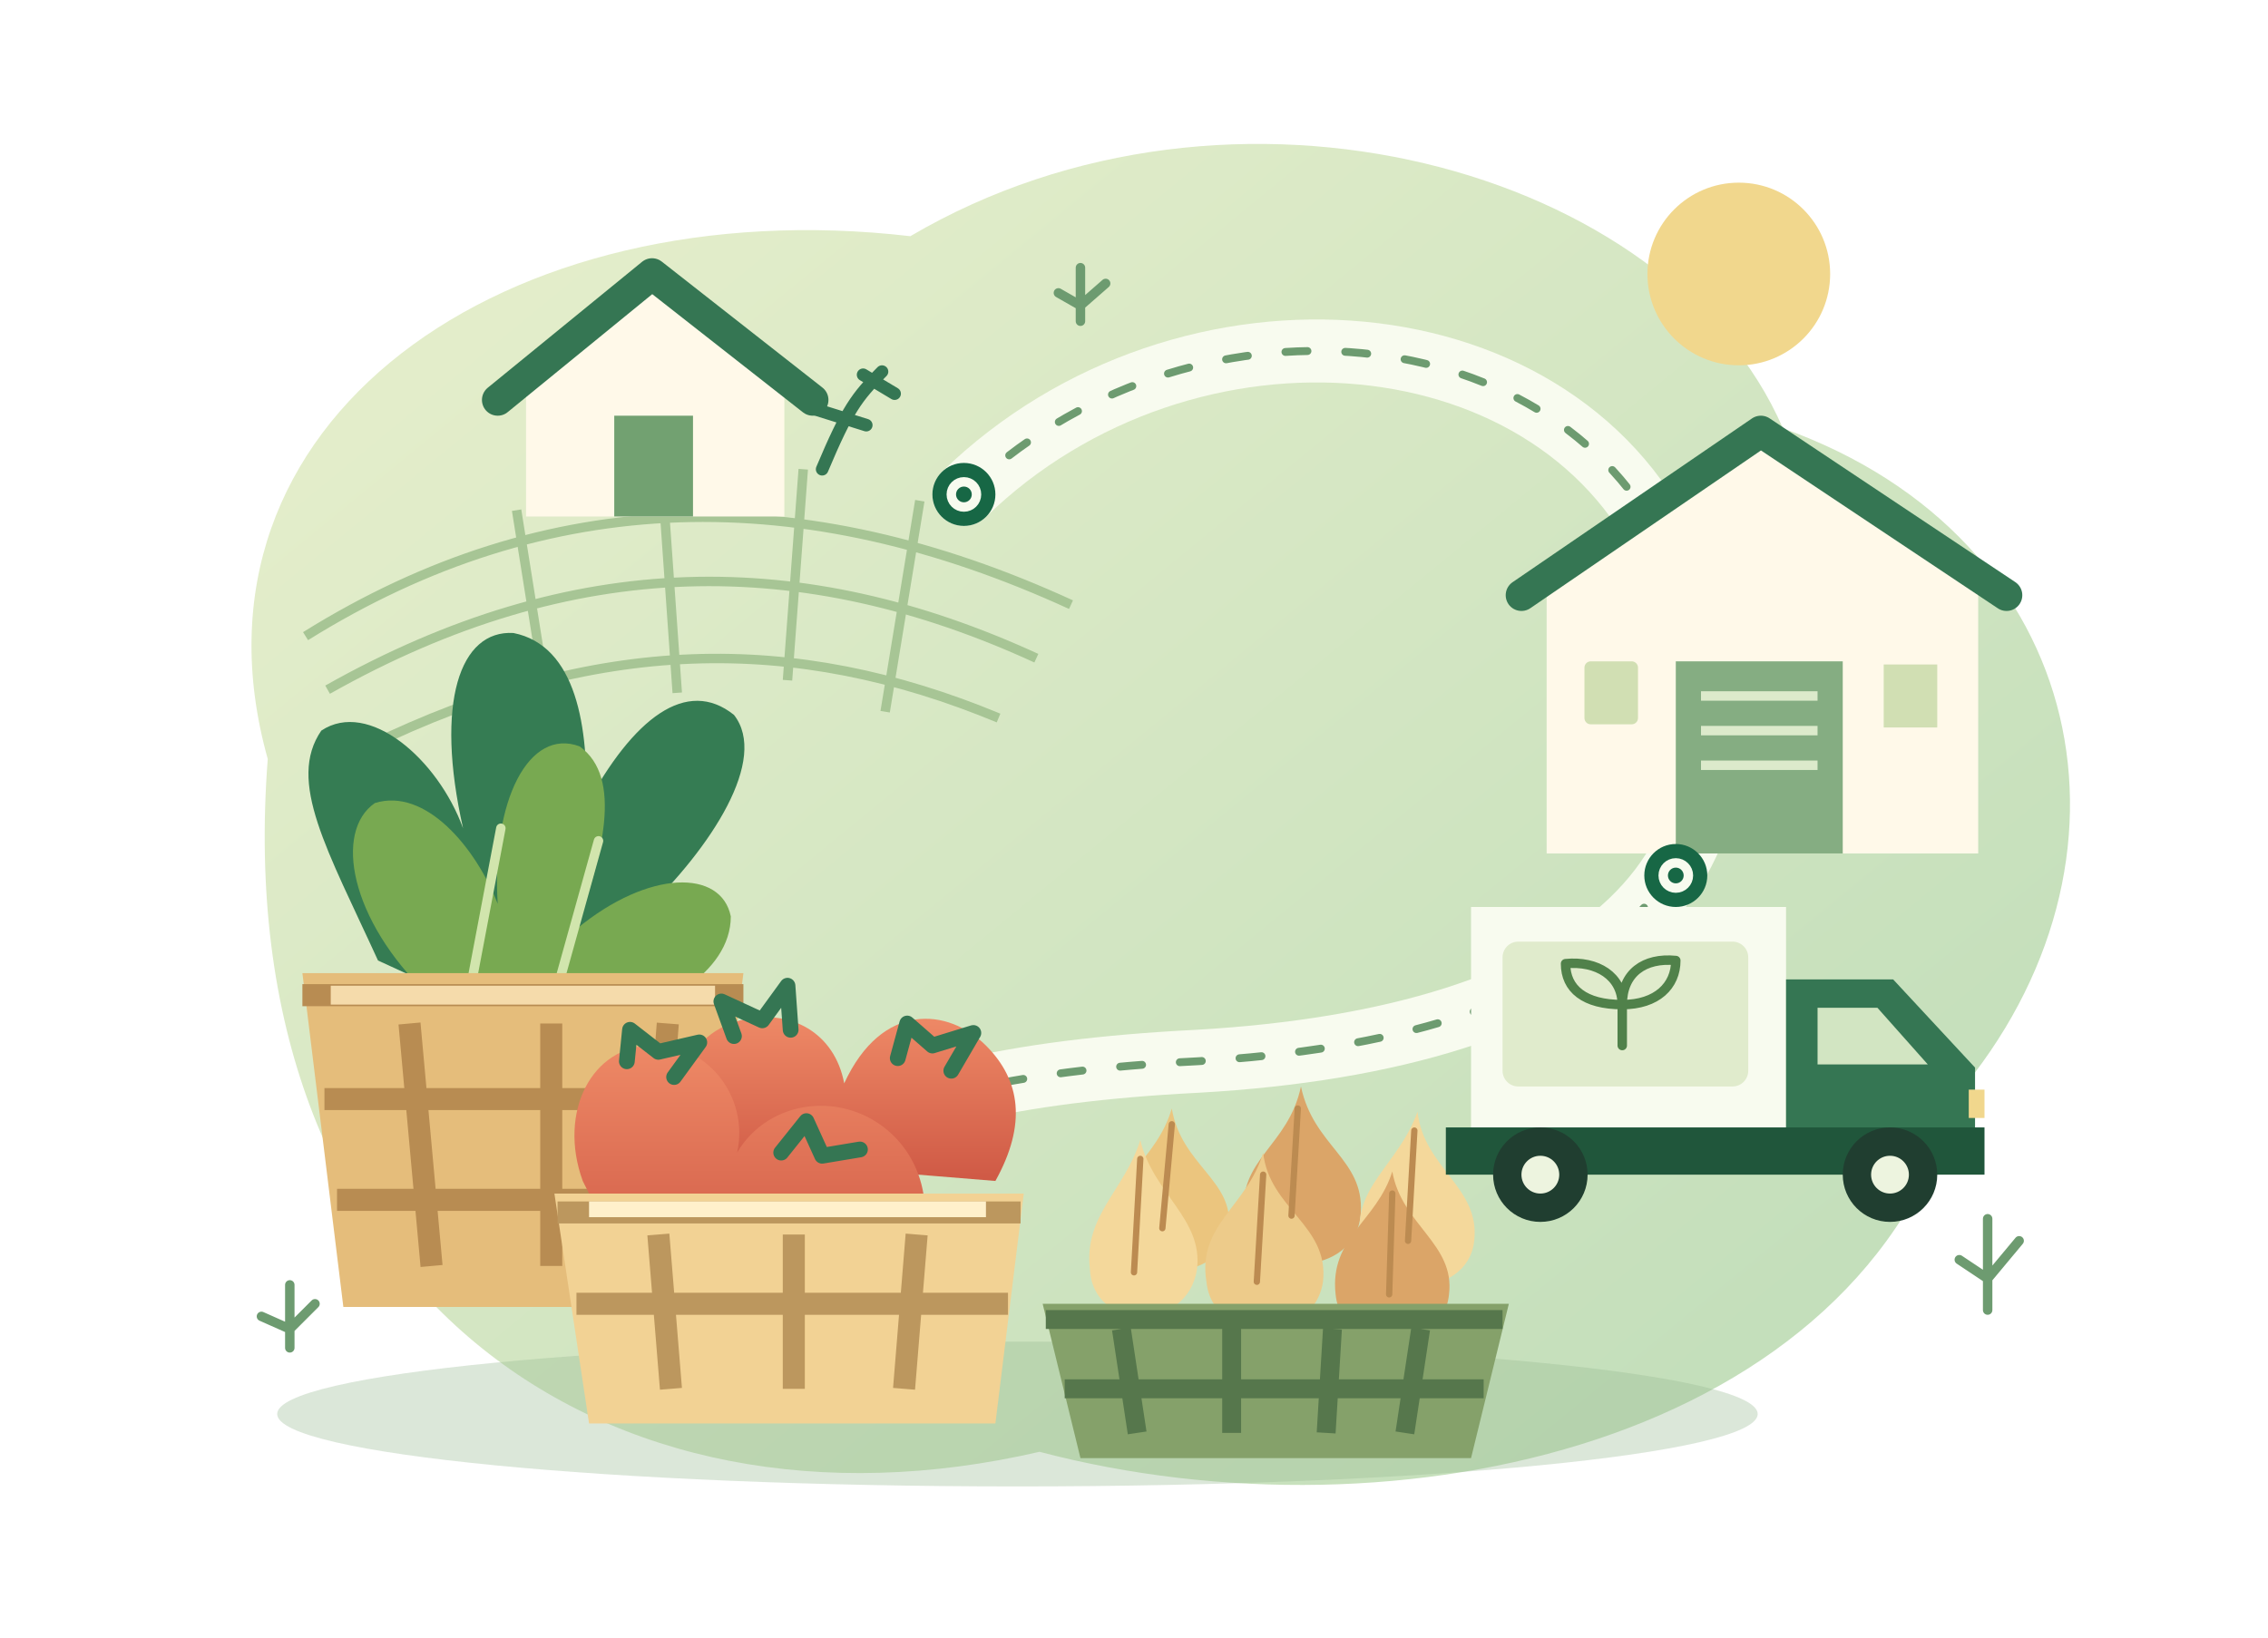
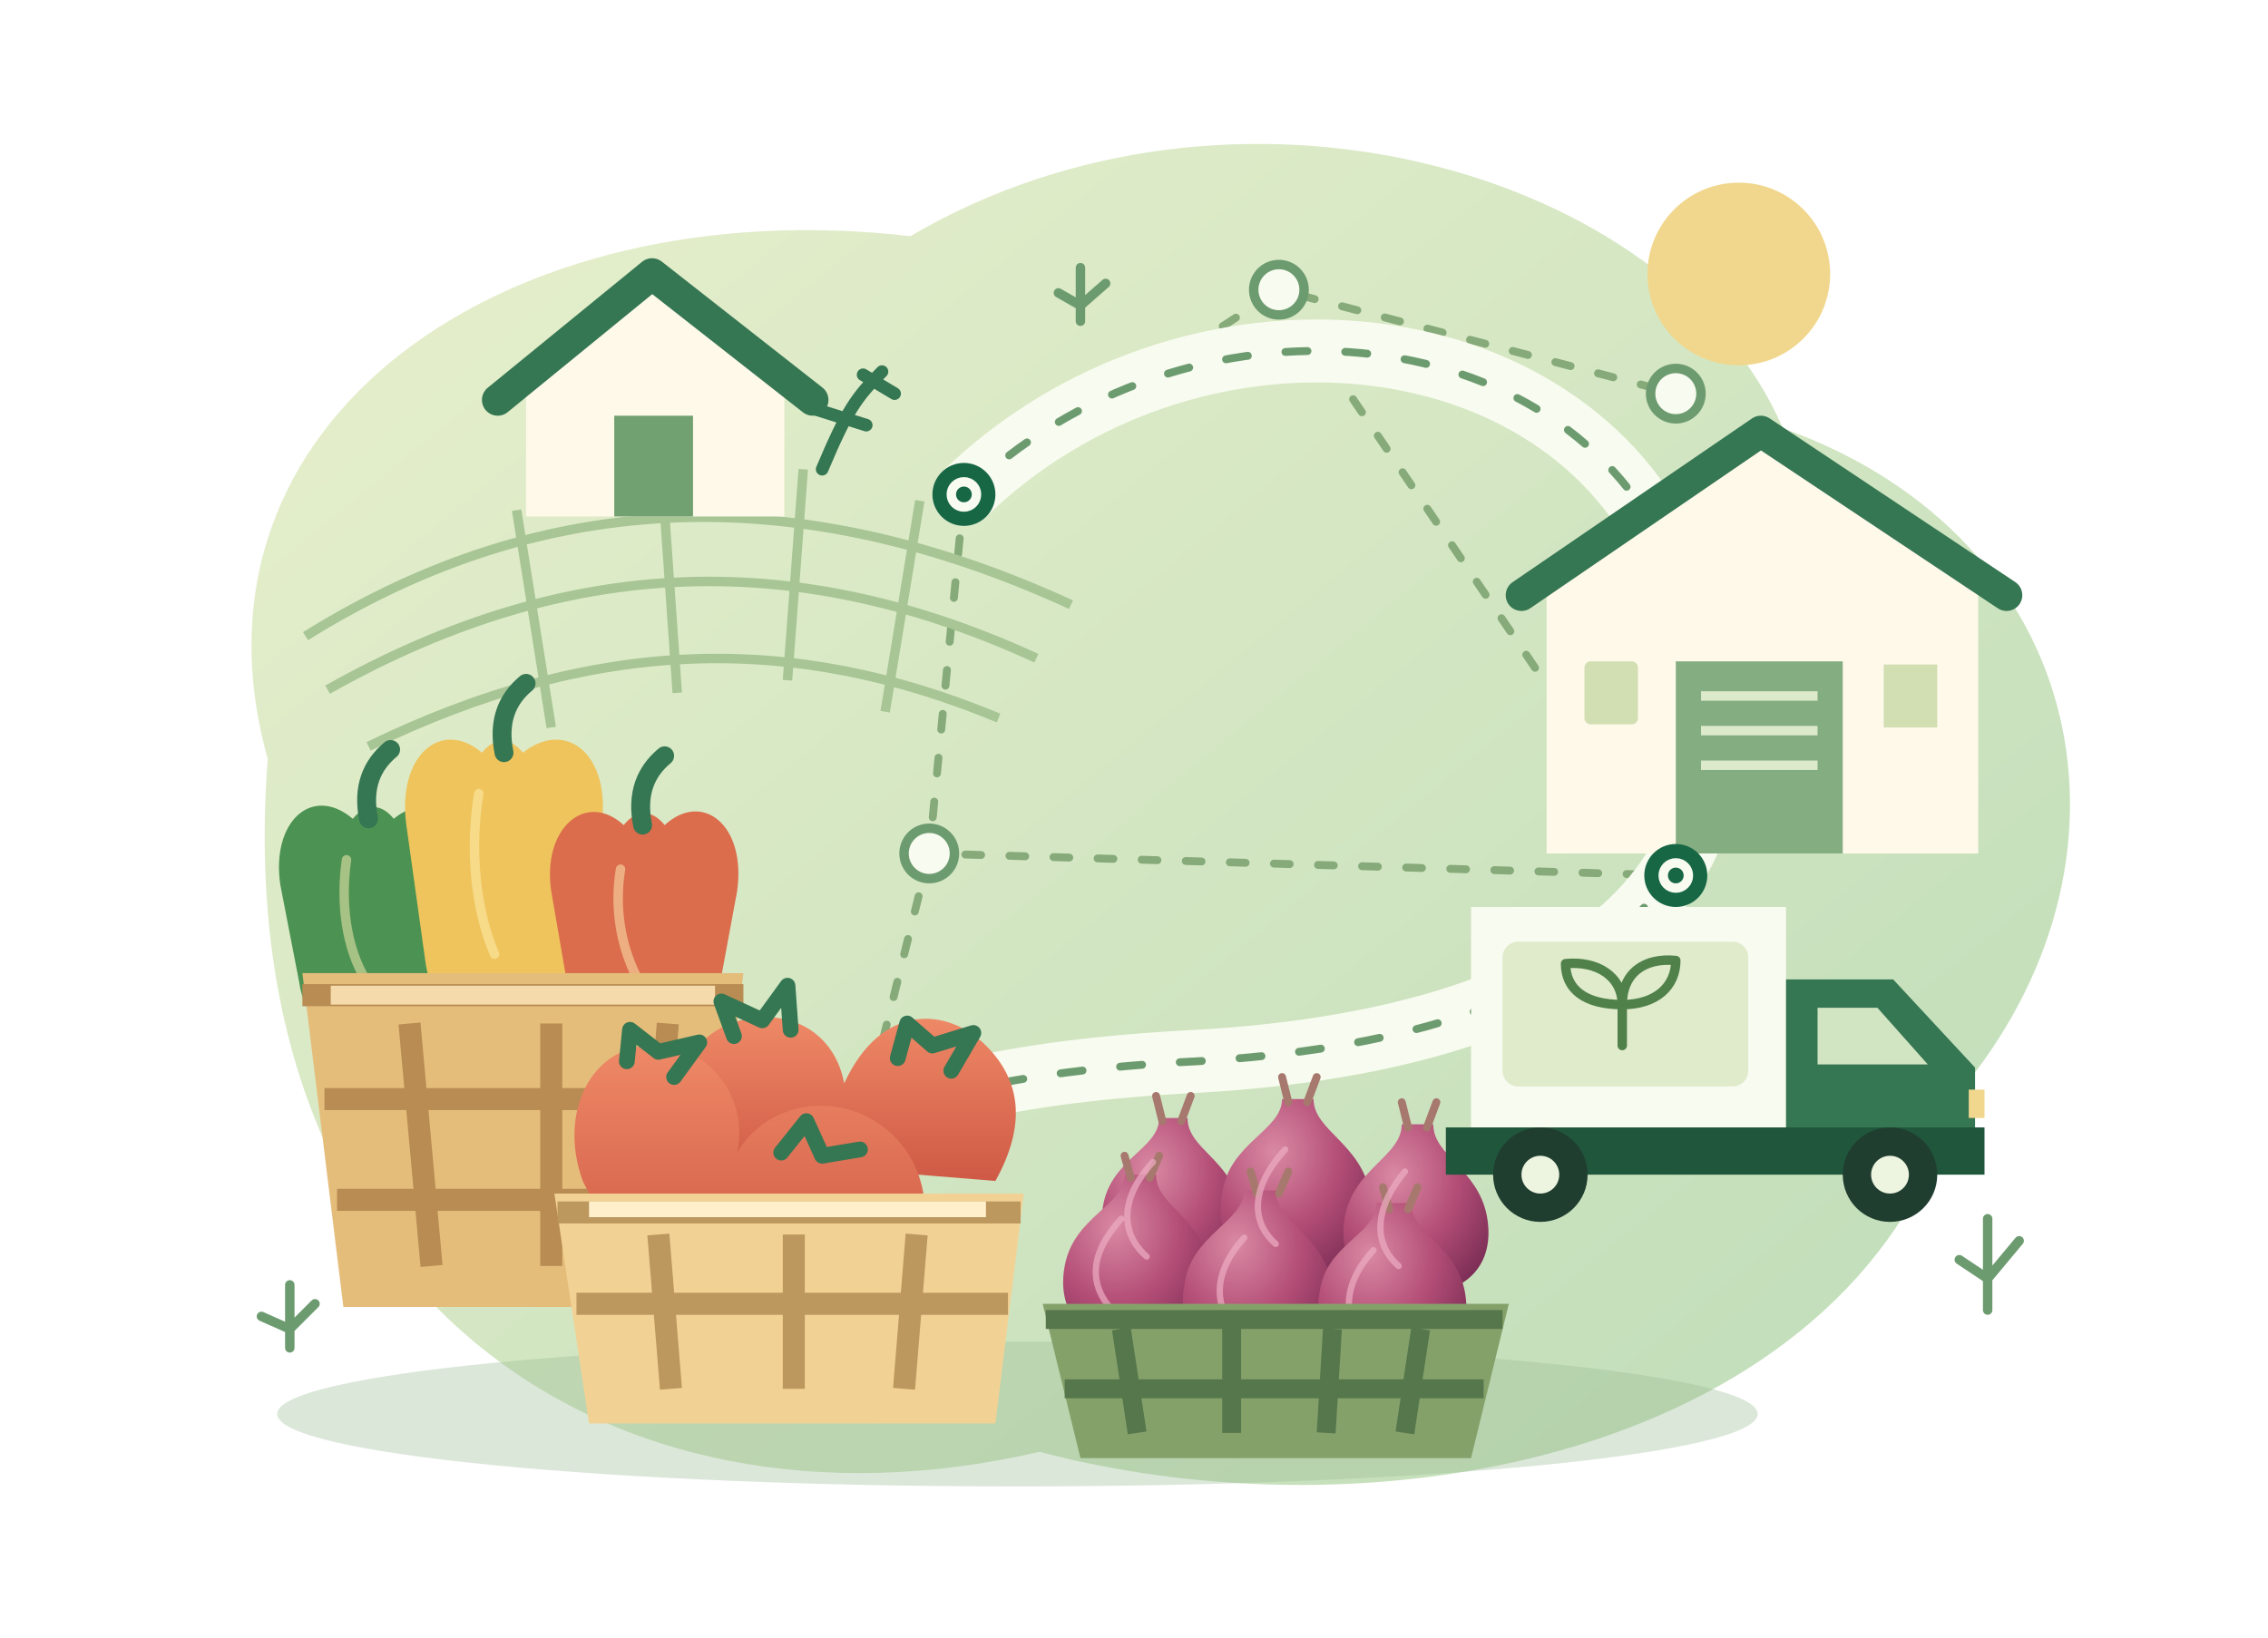
<svg xmlns="http://www.w3.org/2000/svg" viewBox="0 0 720 520" fill="none">
  <defs>
    <linearGradient id="field" x1="180" y1="80" x2="500" y2="470" gradientUnits="userSpaceOnUse">
      <stop stop-color="#e3edca" />
      <stop offset="1" stop-color="#c4dfbb" />
    </linearGradient>
    <linearGradient id="tomato" x1="0" y1="0" x2="0" y2="1">
      <stop stop-color="#ee8966" />
      <stop offset="1" stop-color="#cf5945" />
    </linearGradient>
+     <radialGradient id="red-onion" cx=".35" cy=".3" r=".8">
+       <stop stop-color="#d989a3" />
+       <stop offset=".55" stop-color="#b34d76" />
+       <stop offset="1" stop-color="#7c2e56" />
+     </radialGradient>
  </defs>
  <path d="M85 241C55 134 160 60 289 75c102-60 241-22 277 61 98 35 118 138 55 212-30 110-177 143-291 113C192 493 72 410 85 241Z" fill="url(#field)" />
  <circle cx="552" cy="87" r="29" fill="#f1d78d" />
+   <g stroke="#86aa79" stroke-width="2.5" stroke-linecap="round" stroke-dasharray="5 9">
+     <path d="m306 157 100-65 126 33m-126-33 126 186M306 157l-11 114 237 7m-237-7-38 153" />
+   </g>
+   <g fill="#f8fbef" stroke="#6d9b70" stroke-width="3">
+     <circle cx="406" cy="92" r="8" />
+     <circle cx="532" cy="125" r="8" />
+     <circle cx="295" cy="271" r="8" />
+   </g>
  <g stroke="#a7c595" stroke-width="3">
    <path d="M97 202c77-48 158-49 243-10M104 219c78-44 151-44 225-10M117 237c72-35 135-36 200-9" />
    <path d="m164 162 11 69m35-82 5 71m40-71-5 67m42-57-11 67" />
  </g>
  <path d="m167 124 40-32 42 32v40h-82v-40Z" fill="#fff9e9" />
  <path d="m158 127 49-40 51 40" stroke="#357653" stroke-width="10" stroke-linecap="round" stroke-linejoin="round" />
  <path d="M195 132h25v32h-25z" fill="#72a171" />
  <path d="M261 149c8-19 11-23 19-31m-21 12 16 5m-1-16 10 6" stroke="#357653" stroke-width="4" stroke-linecap="round" />
  <path d="M306 157c71-69 191-58 225 22 42 99-27 151-151 158-119 6-156 39-123 87" stroke="#f8fbef" stroke-width="20" stroke-linecap="round" />
  <path d="M306 157c71-69 191-58 225 22 42 99-27 151-151 158-119 6-156 39-123 87" stroke="#6d9b70" stroke-width="2.5" stroke-linecap="round" stroke-dasharray="7 12" />
  <g>
    <path d="m491 188 68-46 69 46v83H491v-83Z" fill="#fff9e9" />
    <path d="m483 189 76-52 78 52" stroke="#357653" stroke-width="10" stroke-linecap="round" stroke-linejoin="round" />
    <path d="M532 210h53v61h-53z" fill="#85ad82" />
    <path d="M540 221h37m-37 11h37m-37 11h37" stroke="#dceacb" stroke-width="3" />
    <rect x="503" y="210" width="17" height="20" rx="2" fill="#d1dfb3" />
    <path d="M598 211h17v20h-17z" fill="#d1dfb3" />
  </g>
  <g fill="#176745">
    <circle cx="306" cy="157" r="10" />
    <circle cx="532" cy="278" r="10" />
    <circle cx="257" cy="424" r="10" />
  </g>
  <g stroke="#f8fbef" stroke-width="3">
    <circle cx="306" cy="157" r="4" />
    <circle cx="532" cy="278" r="4" />
    <circle cx="257" cy="424" r="4" />
  </g>
  <ellipse cx="323" cy="449" rx="235" ry="23" fill="#98b993" opacity=".35" />
  <g>
-     <path d="M120 305c-16-35-29-57-18-73 15-10 37 9 45 31-9-40-1-63 16-62 20 4 24 30 23 55 15-28 32-41 47-29 11 14-7 42-29 63l-23 43-61-28Z" fill="#357c53" />
-     <path d="M136 316c-25-24-30-52-17-61 16-5 32 14 39 32-2-33 10-56 26-50 14 10 7 35-1 58 23-19 46-19 49-4 0 18-23 31-46 35l-50-10Z" fill="#78a951" />
-     <path d="m148 321 11-58m14 65 17-61" stroke="#d1e5ad" stroke-width="3" stroke-linecap="round" />
+     <path d="M112 260c-13-11-26 1-23 21l6 31c2 14 14 22 23 14 11 8 23-1 25-15l5-29c3-21-11-32-23-22-4-5-9-5-13 0Z" fill="#4c9252" />
+     <path d="M153 239c-13-11-27 1-24 23l6 43c2 16 14 23 25 15 12 8 25-1 26-17l5-41c3-22-11-34-25-23-4-5-9-5-13 0Z" fill="#efc45d" />
+     <path d="M198 262c-12-11-26 1-23 21l5 29c2 15 14 22 24 14 11 8 23-1 25-16l5-27c3-21-11-32-23-21-4-5-9-5-13 0Z" fill="#db6c4c" />
+     <path d="M117 260c-2-10 1-17 7-22m36 1c-2-10 1-17 7-22m37 45c-2-10 1-17 7-22" stroke="#357653" stroke-width="6" stroke-linecap="round" />
+     <path d="M110 273c-2 14 0 28 6 38m36-59c-3 18-1 37 5 51m40-27c-2 12 0 24 5 34" stroke="#fff1b6" stroke-width="3" stroke-linecap="round" opacity=".5" />
    <path d="M96 309h140l-13 106H109L96 309Z" fill="#e5bd7b" />
    <path d="M96 316h140M103 349h130m-126 32h121m-98-56 7 77m38-77v77m37-77-6 77" stroke="#b88c52" stroke-width="7" />
    <path d="M105 316h122" stroke="#f5dbab" stroke-width="6" />
  </g>
  <g>
    <path d="M218 367c-7-17-2-38 17-43 16-4 30 4 33 20 12-26 33-24 45-12 11 11 13 25 3 43l-98-8Z" fill="url(#tomato)" />
    <path d="m233 329-4-11 13 6 8-11 1 14m34 9 3-11 8 7 13-4-7 12" stroke="#357653" stroke-width="5" stroke-linecap="round" stroke-linejoin="round" />
    <path d="M185 375c-8-22 3-43 22-43 17-1 31 16 27 34 10-17 34-20 49-6 14 13 14 36 1 47H201l-16-32Z" fill="url(#tomato)" />
    <path d="m199 337 1-10 9 7 13-3-8 11m34 24 8-10 5 11 12-2" stroke="#357653" stroke-width="5" stroke-linecap="round" stroke-linejoin="round" />
    <path d="M176 379h149l-9 73H187l-11-73Z" fill="#f2d294" />
    <path d="M177 385h147m-141 29h137m-111-22 4 49m39-49v49m39-49-4 49" stroke="#bc975e" stroke-width="7" />
    <path d="M187 384h126" stroke="#fff0cb" stroke-width="5" />
  </g>
  <g>
-     <path d="M355 389c-3-15 12-20 17-37 3 18 20 23 18 38-2 18-33 18-35-1Z" fill="#ebc57e" />
-     <path d="M395 386c-2-18 14-22 18-41 4 19 20 23 19 40-1 21-35 22-37 1Z" fill="#dba568" />
-     <path d="M432 394c-3-17 12-24 18-41 2 18 20 24 18 41-2 19-34 19-36 0Z" fill="#f4d89b" />
-     <path d="M346 403c-2-17 11-25 16-41 4 17 20 25 18 41-3 20-33 20-34 0Z" fill="#f4d89b" />
-     <path d="M383 407c-3-18 13-24 18-41 2 18 21 23 19 41-3 20-35 20-37 0Z" fill="#edcb8a" />
-     <path d="M424 411c-2-18 13-23 18-39 3 17 20 23 18 39-2 20-34 20-36 0Z" fill="#dba568" />
-     <path d="m372 357-3 33m43-38-2 34m39-27-2 35m-85-26-2 36m41-31-2 34m43-28-1 32" stroke="#bc8b51" stroke-width="2" stroke-linecap="round" />
+     <g fill="url(#red-onion)">
+       <path d="M368 355c0 10-16 13-18 29-3 16 7 25 22 25 16 0 26-9 22-25-3-16-17-19-17-29h-9Z" />
+       <path d="M407 349c0 10-17 14-19 30-3 16 8 26 24 26s27-10 23-26c-3-16-18-20-18-30h-10Z" />
+       <path d="M445 357c0 10-15 14-18 29-3 16 7 25 23 25 15 0 25-9 22-25-3-15-17-19-17-29h-10Z" />
+       <path d="M357 373c0 10-16 13-19 29-3 16 8 26 23 26 16 0 27-10 23-26-3-16-17-19-17-29h-10Z" />
+       <path d="M395 378c0 10-17 14-19 30-3 16 8 26 24 26s27-10 23-26c-3-16-18-20-18-30h-10Z" />
+       <path d="M437 382c0 10-16 13-18 28-3 16 7 26 23 26s26-10 23-26c-3-15-17-18-17-28h-11Z" />
+     </g>
+     <path d="m369 356-2-8m8 8 3-8m31 2-2-8m8 8 3-8m29 16-2-8m8 8 3-8m-97 24-2-7m8 7 3-7m31 12-2-7m9 7 3-7m32 12-2-7m8 7 3-7" stroke="#a7786d" stroke-width="2.5" stroke-linecap="round" />
+     <path d="M366 369c-11 12-10 23-2 30m44-34c-11 12-11 23-3 30m41-23c-10 12-10 23-2 30m-88-15c-11 12-10 22-2 30m41-24c-10 11-10 22-2 30m43-26c-10 11-10 22-2 30" stroke="#ecacc2" stroke-width="2" stroke-linecap="round" opacity=".7" />
    <path d="M331 414h148l-12 49H343l-12-49Z" fill="#85a16a" />
    <path d="M332 419h145m-139 22h133m-115-19 5 33m30-33v33m32-33-2 33m30-33-5 33" stroke="#56774c" stroke-width="6" />
  </g>
  <g>
    <path d="M467 288h100v75H467z" fill="#f8fbef" />
    <path d="M567 311h34l26 28v24h-60v-52Z" fill="#357653" />
    <path d="M577 320h19l16 18h-35v-18Z" fill="#d2e5c2" />
    <path d="M459 358h171v15H459z" fill="#20563b" />
    <rect x="477" y="299" width="78" height="46" rx="5" fill="#e0ebcc" />
    <path d="M515 332v-13c-12 0-18-5-18-13 10-1 18 4 18 13 0-10 7-15 17-14 0 8-6 14-17 14" stroke="#50814a" stroke-width="3" stroke-linecap="round" stroke-linejoin="round" />
    <circle cx="489" cy="373" r="15" fill="#203e30" />
    <circle cx="489" cy="373" r="6" fill="#edf4df" />
    <circle cx="600" cy="373" r="15" fill="#203e30" />
    <circle cx="600" cy="373" r="6" fill="#edf4df" />
    <path d="M625 346h5v9h-5z" fill="#f1d78d" />
  </g>
  <g stroke="#6d9b70" stroke-width="3" stroke-linecap="round">
    <path d="M92 408v20m-9-10 9 4 8-8m531-27v29m-9-16 9 6 10-12M343 85v17m-7-9 7 4 8-7" />
  </g>
</svg>
